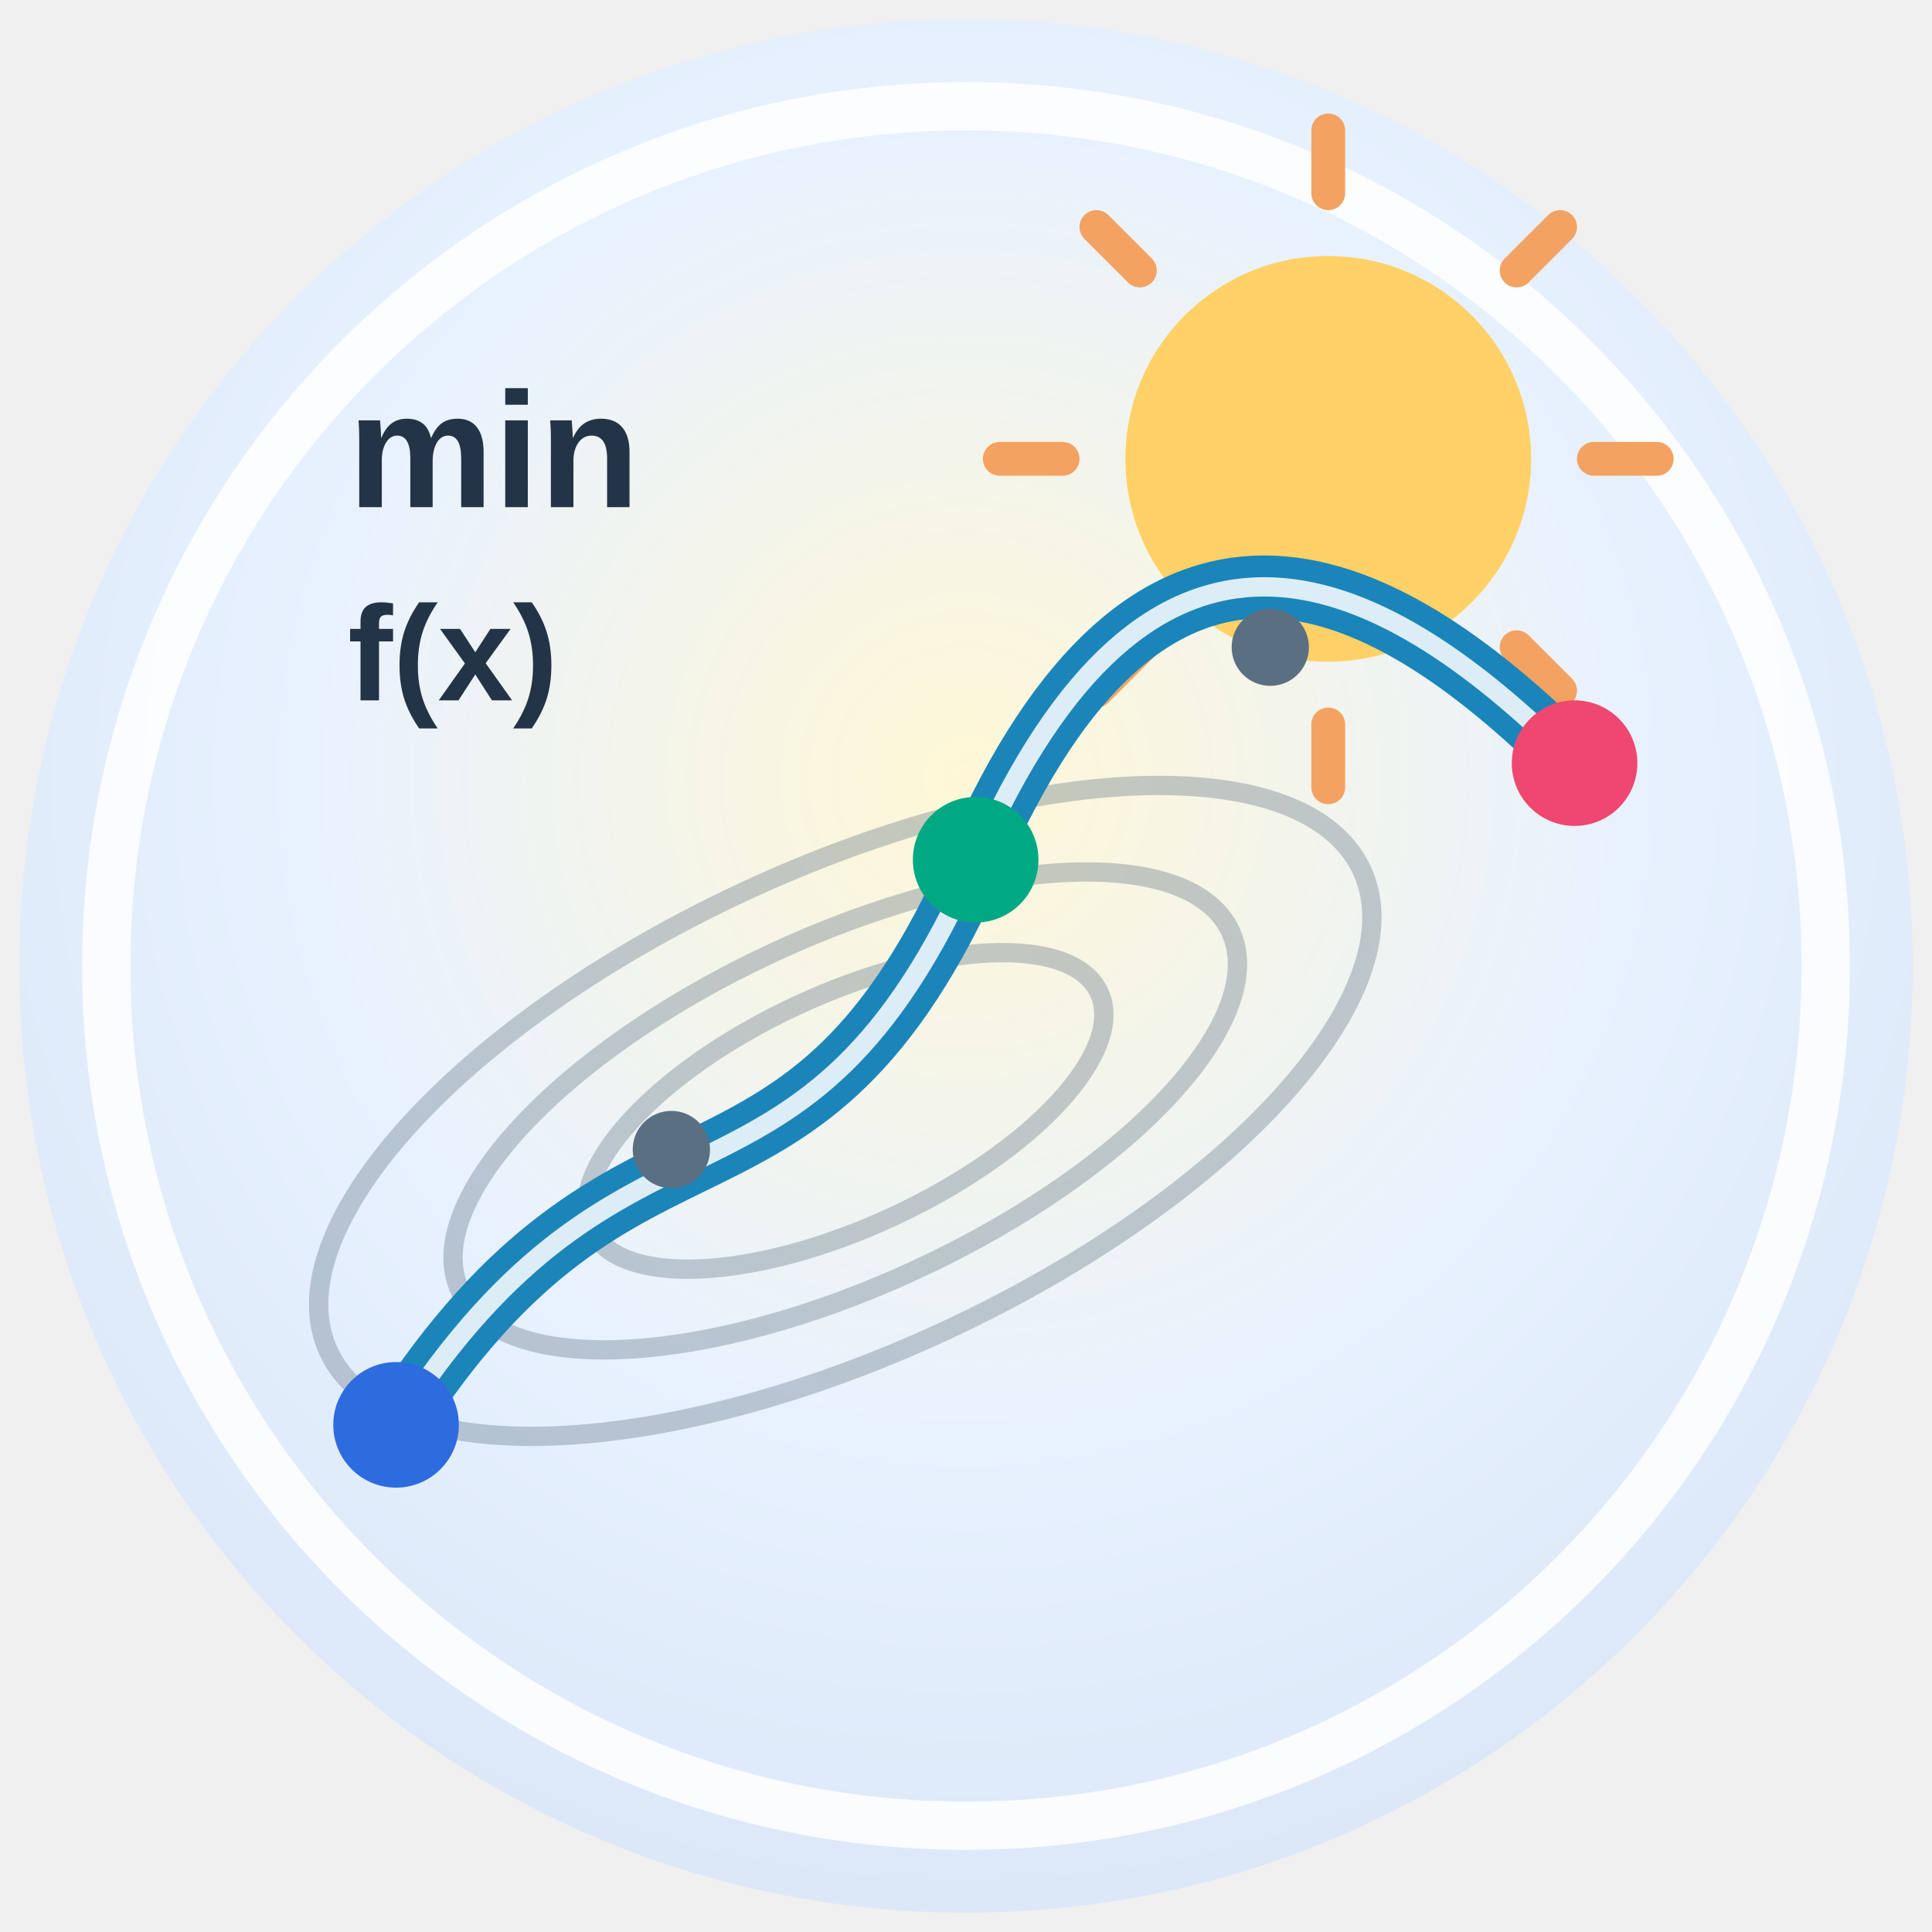
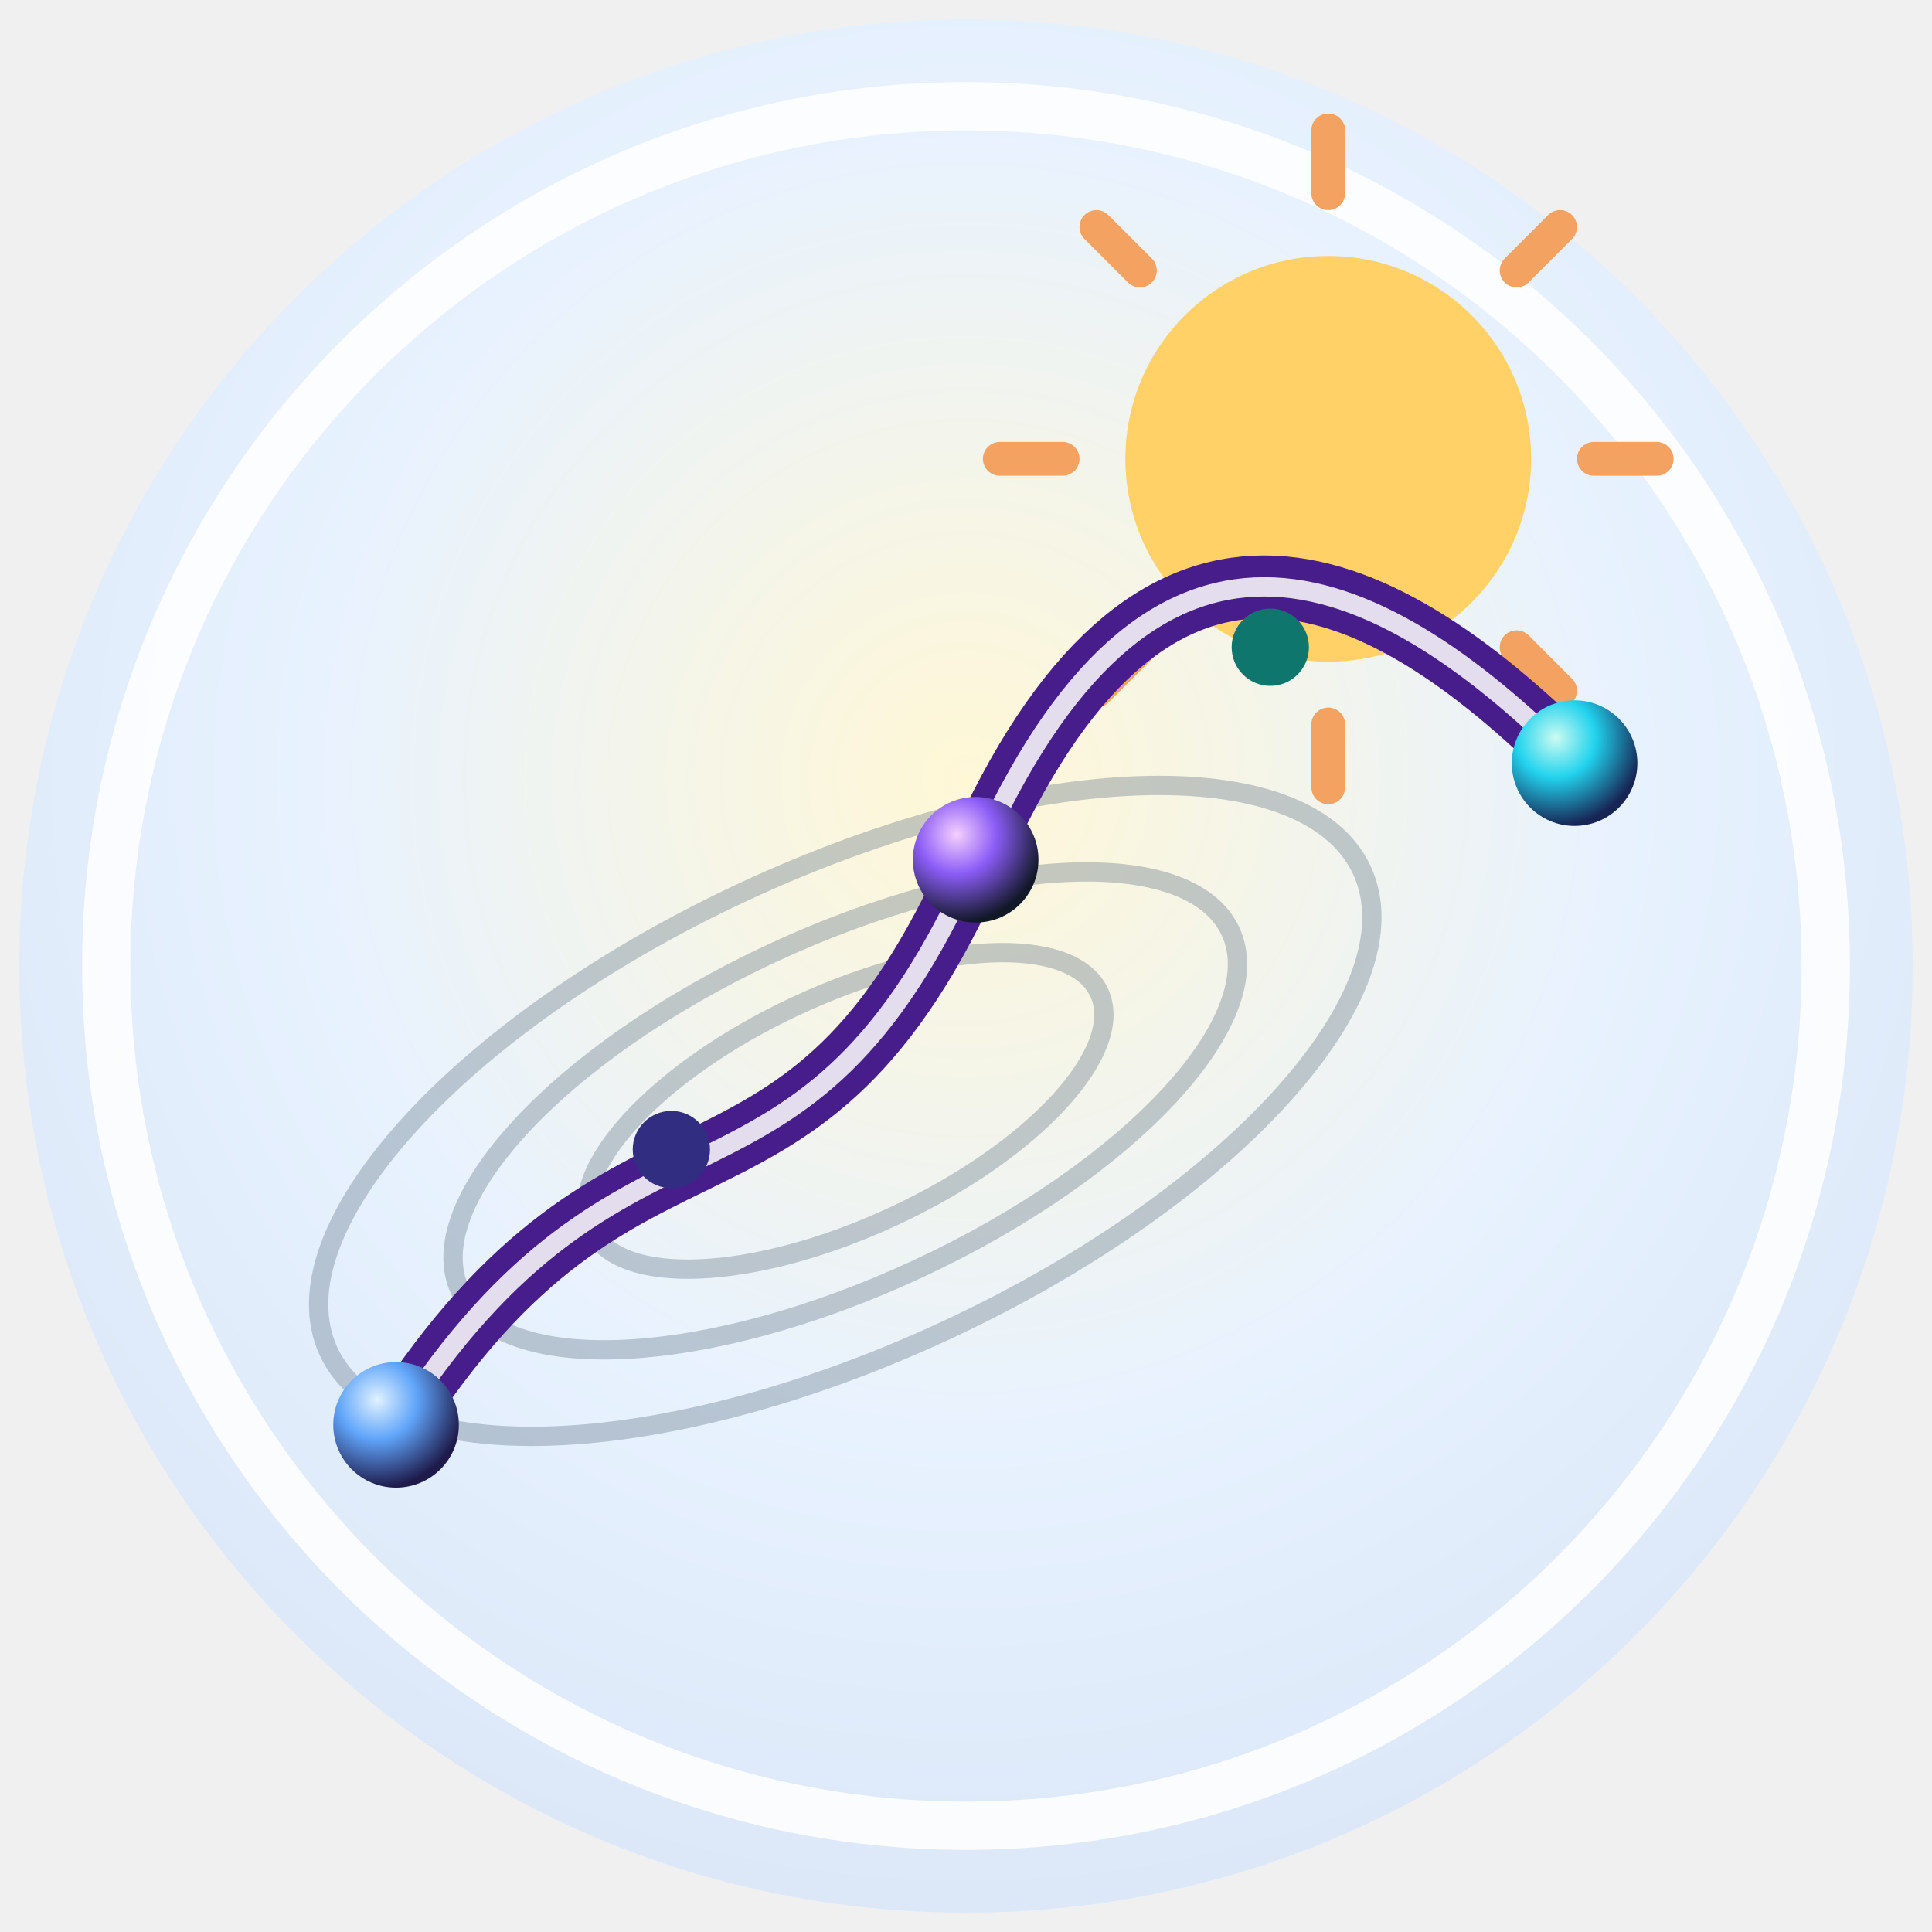
<svg xmlns="http://www.w3.org/2000/svg" viewBox="0 0 400 400" role="img" aria-labelledby="title desc">
  <defs>
    <radialGradient id="bg" cx="50%" cy="40%" r="70%">
      <stop offset="0%" stop-color="#fff7d6" />
      <stop offset="50%" stop-color="#e8f2ff" />
      <stop offset="100%" stop-color="#d7e4f5" />
    </radialGradient>
    <linearGradient id="curve" x1="50" y1="320" x2="350" y2="90">
-       <stop offset="0%" stop-color="#2d6cdf" />
-       <stop offset="100%" stop-color="#00a884" />
+       <stop offset="0%" stop-color="#111827" />
+       <stop offset="45%" stop-color="#4c1d95" />
+       <stop offset="75%" stop-color="#2563eb" />
+       <stop offset="100%" stop-color="#22d3ee" />
    </linearGradient>
+     <radialGradient id="markerA" cx="35%" cy="30%" r="70%">
+       <stop offset="0%" stop-color="#e0f2fe" />
+       <stop offset="45%" stop-color="#60a5fa" />
+       <stop offset="100%" stop-color="#1e1b4b" />
+     </radialGradient>
+     <radialGradient id="markerB" cx="35%" cy="30%" r="70%">
+       <stop offset="0%" stop-color="#f5d0fe" />
+       <stop offset="45%" stop-color="#8b5cf6" />
+       <stop offset="100%" stop-color="#111827" />
+     </radialGradient>
+     <radialGradient id="markerC" cx="35%" cy="30%" r="70%">
+       <stop offset="0%" stop-color="#ccfbf1" />
+       <stop offset="45%" stop-color="#22d3ee" />
+       <stop offset="100%" stop-color="#172554" />
+     </radialGradient>
  </defs>
  <circle cx="200" cy="200" r="196" fill="url(#bg)" />
  <circle cx="200" cy="200" r="178" fill="none" stroke="#ffffff" stroke-width="10" opacity="0.85" />
  <g transform="translate(275 95)">
    <circle cx="0" cy="0" r="42" fill="#ffd166" />
    <g stroke="#f4a261" stroke-width="7" stroke-linecap="round">
      <line x1="0" y1="-68" x2="0" y2="-55" />
      <line x1="0" y1="55" x2="0" y2="68" />
      <line x1="-68" y1="0" x2="-55" y2="0" />
      <line x1="55" y1="0" x2="68" y2="0" />
      <line x1="-48" y1="-48" x2="-39" y2="-39" />
      <line x1="39" y1="39" x2="48" y2="48" />
      <line x1="48" y1="-48" x2="39" y2="-39" />
      <line x1="-39" y1="39" x2="-48" y2="48" />
    </g>
  </g>
  <g fill="none" stroke="#5b6f82" stroke-width="4" opacity="0.35">
    <ellipse cx="175" cy="230" rx="118" ry="50" transform="rotate(-25 175 230)" />
    <ellipse cx="175" cy="230" rx="88" ry="36" transform="rotate(-25 175 230)" />
    <ellipse cx="175" cy="230" rx="58" ry="24" transform="rotate(-25 175 230)" />
  </g>
  <path d="M82 295 C130 220, 166 260, 202 178 S284 116, 326 158" fill="none" stroke="url(#curve)" stroke-width="13" stroke-linecap="round" />
  <path d="M82 295 C130 220, 166 260, 202 178 S284 116, 326 158" fill="none" stroke="#ffffff" stroke-width="4" stroke-linecap="round" opacity="0.85" />
  <g>
-     <circle cx="82" cy="295" r="13" fill="#2d6cdf" />
-     <circle cx="202" cy="178" r="13" fill="#00a884" />
-     <circle cx="326" cy="158" r="13" fill="#ef476f" />
-     <circle cx="139" cy="238" r="8" fill="#5b6f82" />
-     <circle cx="263" cy="134" r="8" fill="#5b6f82" />
-   </g>
-   <g fill="#243447" font-family="Arial, Helvetica, sans-serif" font-size="34" font-weight="700">
-     <text x="72" y="105">min</text>
-     <text x="72" y="145" font-size="28">f(x)</text>
+     <circle cx="82" cy="295" r="13" fill="url(#markerA)" />
+     <circle cx="202" cy="178" r="13" fill="url(#markerB)" />
+     <circle cx="326" cy="158" r="13" fill="url(#markerC)" />
+     <circle cx="139" cy="238" r="8" fill="#312e81" />
+     <circle cx="263" cy="134" r="8" fill="#0f766e" />
  </g>
</svg>
